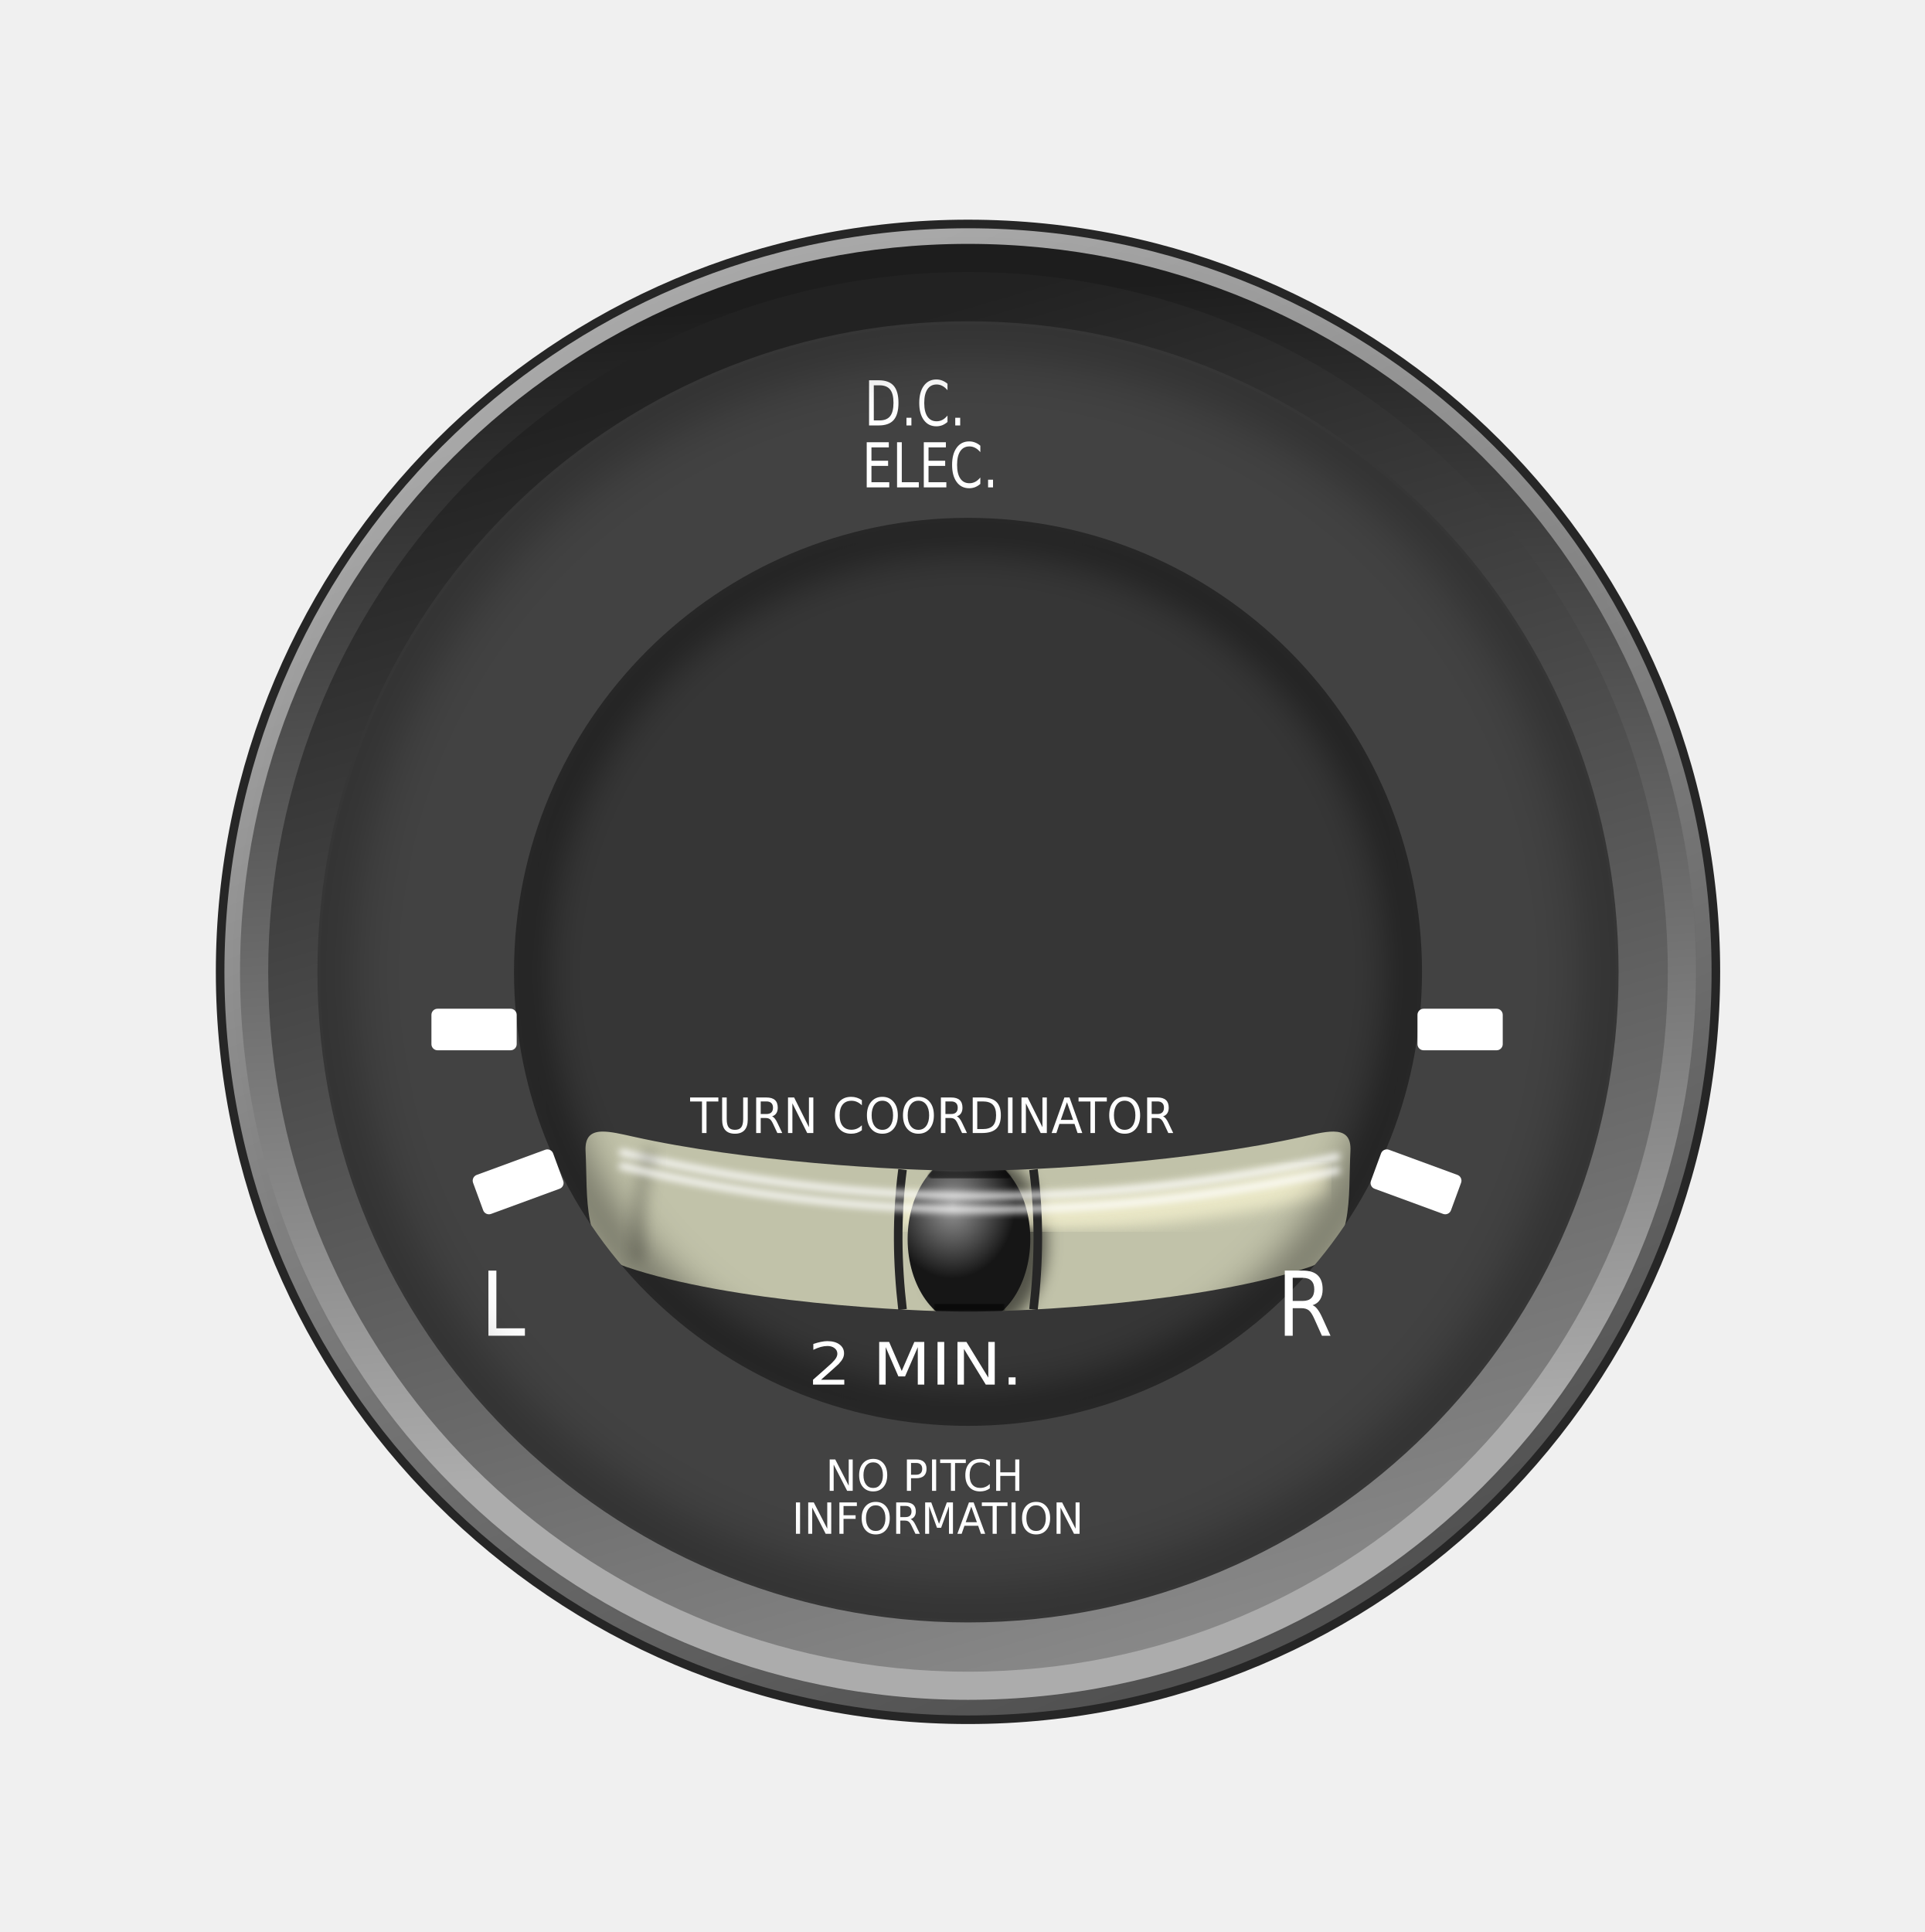
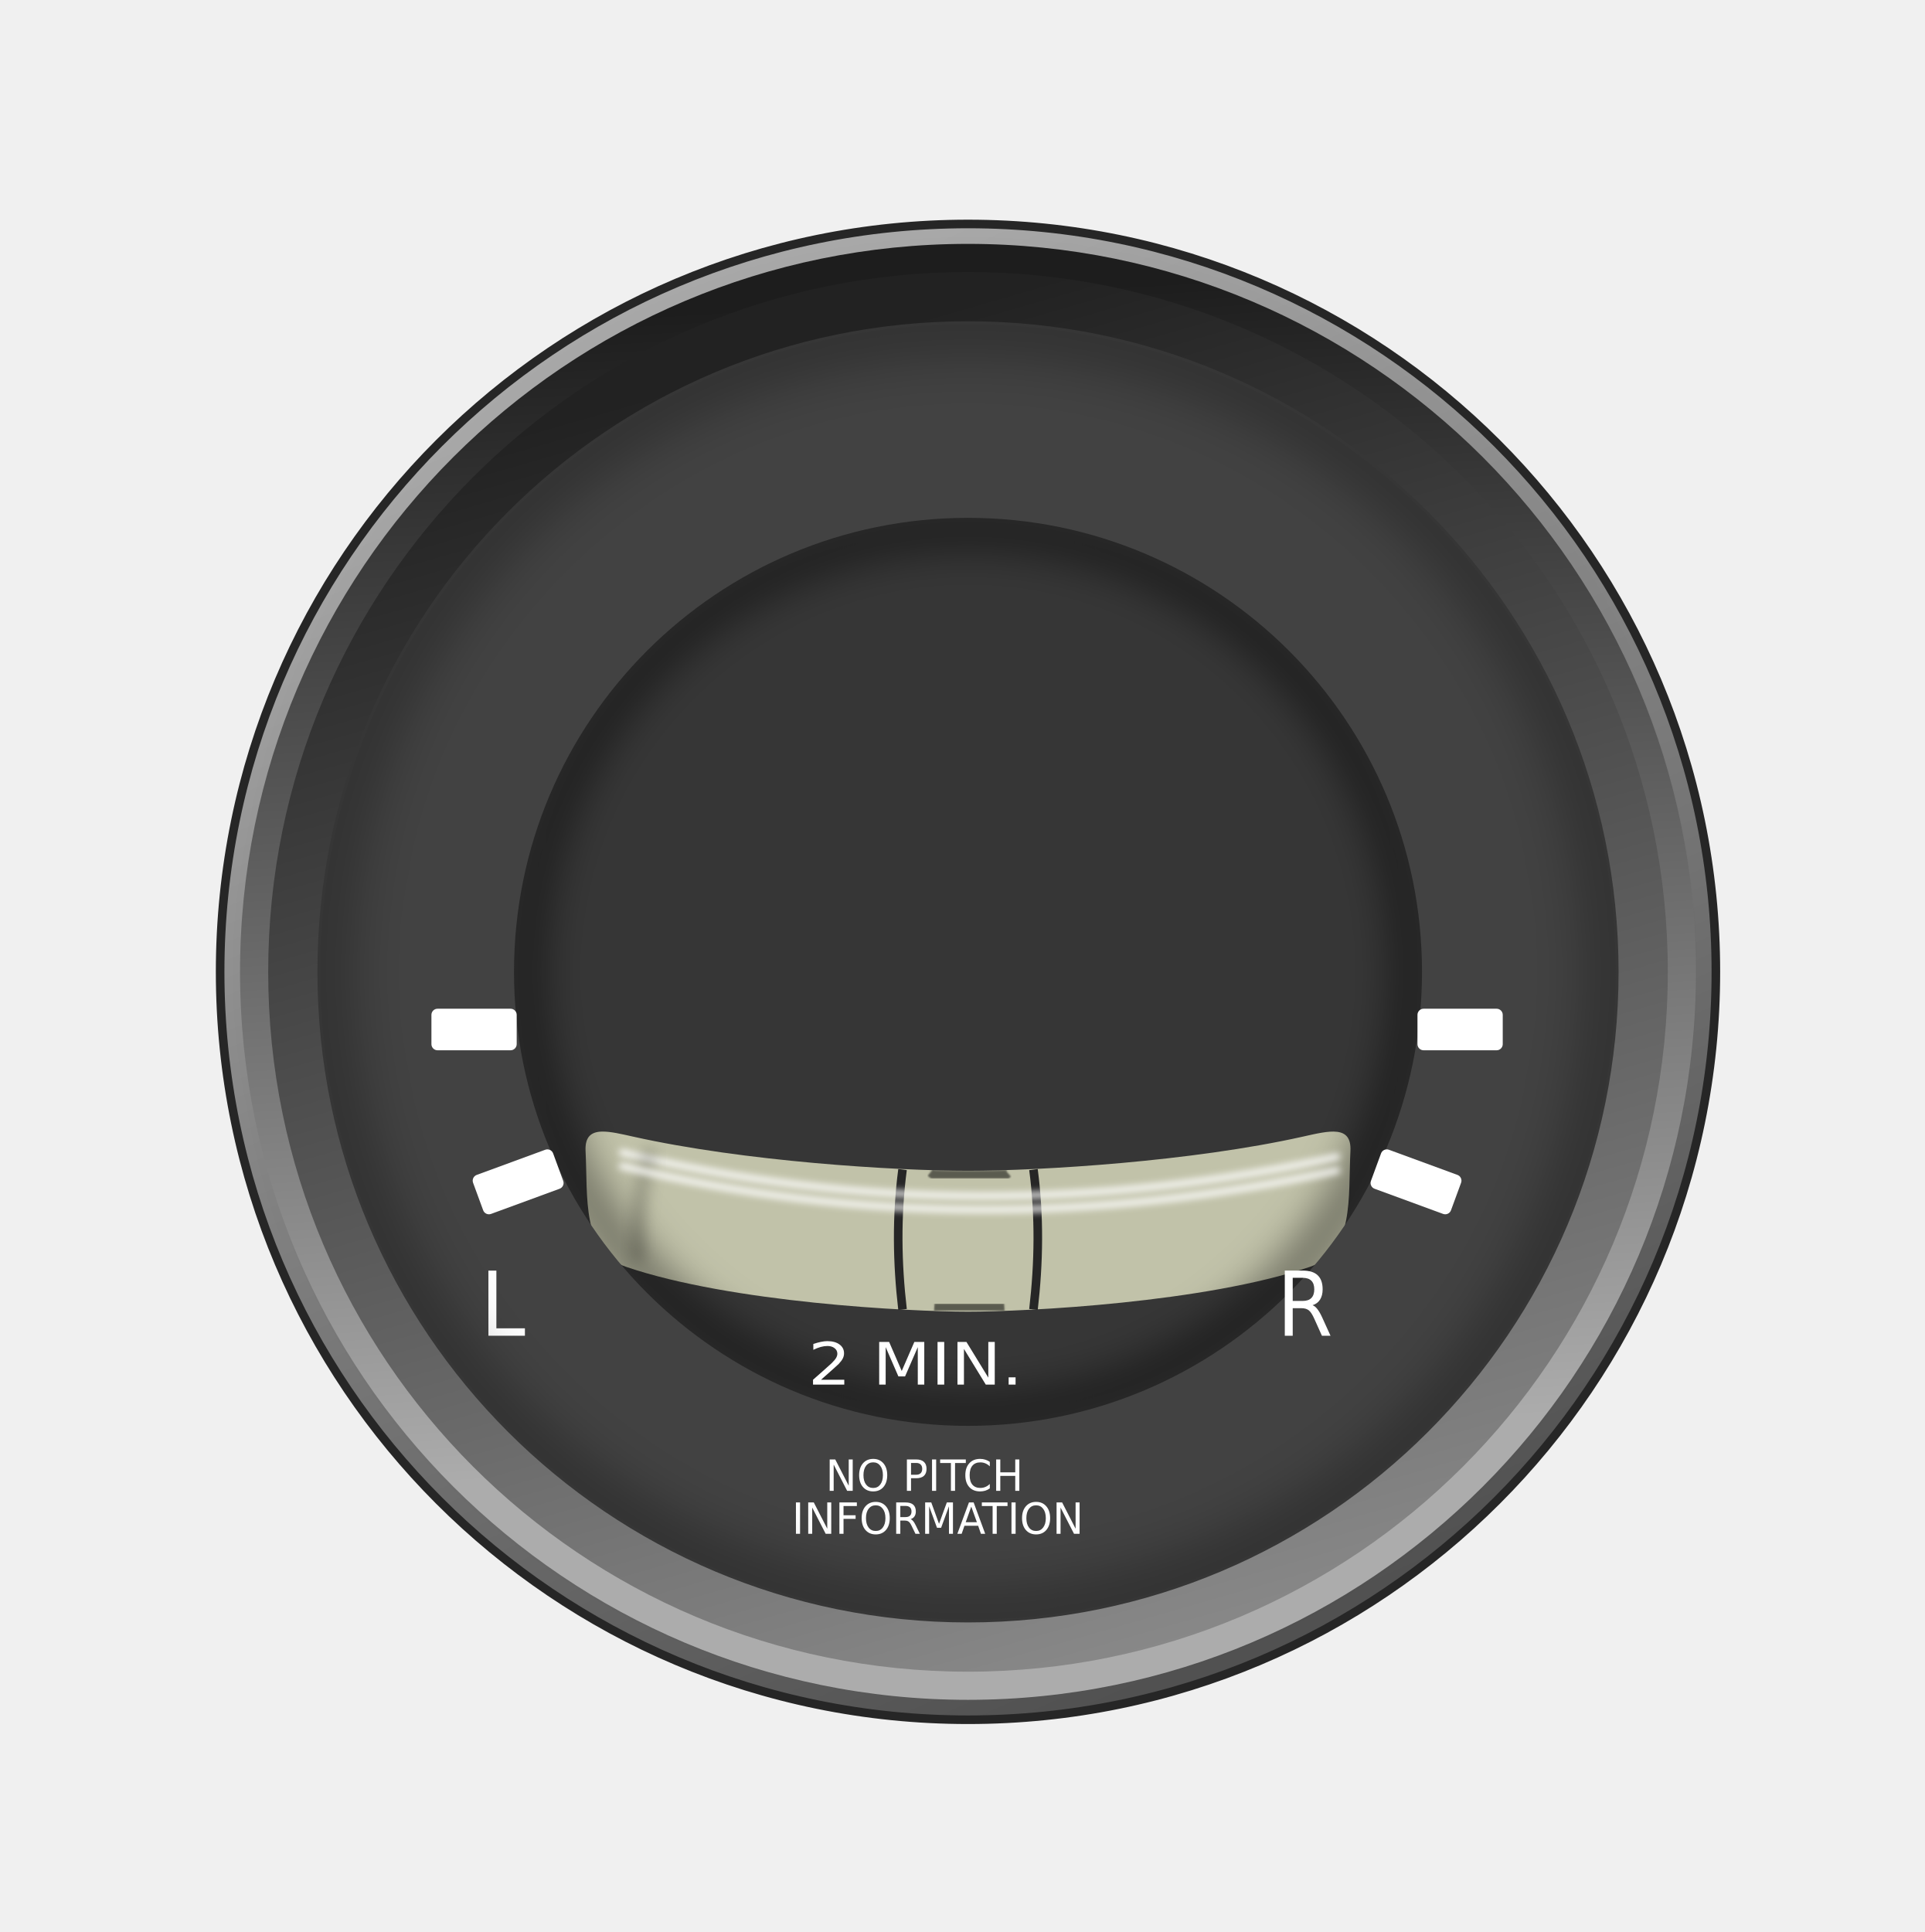
- <svg xmlns="http://www.w3.org/2000/svg" xmlns:xlink="http://www.w3.org/1999/xlink" version="1.1" width="537.942" height="539.909" id="svg6534" preserveAspectRatio="X200Y200 meet">
+ <svg xmlns="http://www.w3.org/2000/svg" xmlns:xlink="http://www.w3.org/1999/xlink" version="1.1" width="537.942" height="539.909" viewBox="0 0 537.942 539.909" preserveAspectRatio="xMidYMid meet" id="svg6534">
  <defs id="defs6536">
    <linearGradient id="linearGradient7398">
      <stop id="stop7400" style="stop-color:#a8a8a8;stop-opacity:1" offset="0" />
      <stop id="stop7402" style="stop-color:#515151;stop-opacity:1" offset="1" />
    </linearGradient>
    <linearGradient id="linearGradient7376">
      <stop id="stop7378" style="stop-color:#1d1d1d;stop-opacity:1" offset="0" />
      <stop id="stop7380" style="stop-color:#acacac;stop-opacity:1" offset="1" />
    </linearGradient>
    <linearGradient id="linearGradient7357">
      <stop id="stop7359" style="stop-color:#222222;stop-opacity:1" offset="0" />
      <stop id="stop7361" style="stop-color:#888888;stop-opacity:1" offset="1" />
    </linearGradient>
    <linearGradient id="linearGradient7280">
      <stop id="stop7282" style="stop-color:#989898;stop-opacity:1" offset="0" />
      <stop id="stop7284" style="stop-color:#161616;stop-opacity:1" offset="1" />
    </linearGradient>
    <filter x="-0.013" y="-0.212" width="1.026" height="1.423" color-interpolation-filters="sRGB" id="filter7272">
      <feGaussianBlur id="feGaussianBlur7274" stdDeviation="1.359" />
    </filter>
    <filter x="-0.013" y="-0.212" width="1.026" height="1.423" color-interpolation-filters="sRGB" id="filter7276">
      <feGaussianBlur id="feGaussianBlur7278" stdDeviation="1.359" />
    </filter>
    <filter x="-0.025" y="-0.46" width="1.051" height="1.921" color-interpolation-filters="sRGB" id="filter7296">
      <feGaussianBlur id="feGaussianBlur7298" stdDeviation="2.54" />
    </filter>
    <filter color-interpolation-filters="sRGB" id="filter7320">
      <feGaussianBlur id="feGaussianBlur7322" stdDeviation="1.56" />
    </filter>
    <filter x="-0.037" y="-1.101" width="1.074" height="3.203" color-interpolation-filters="sRGB" id="filter7332">
      <feGaussianBlur id="feGaussianBlur7334" stdDeviation="0.421" />
    </filter>
    <filter x="-0.037" y="-2.289" width="1.073" height="5.579" color-interpolation-filters="sRGB" id="filter7336">
      <feGaussianBlur id="feGaussianBlur7338" stdDeviation="0.373" />
    </filter>
    <filter color-interpolation-filters="sRGB" id="filter7340">
      <feGaussianBlur id="feGaussianBlur7342" stdDeviation="12.324" />
    </filter>
    <filter x="-1.519" y="-0.166" width="4.038" height="1.333" color-interpolation-filters="sRGB" id="filter7344">
      <feGaussianBlur id="feGaussianBlur7346" stdDeviation="2.427" />
    </filter>
    <filter x="-0.155" y="-0.096" width="1.31" height="1.191" color-interpolation-filters="sRGB" id="filter7390">
      <feGaussianBlur id="feGaussianBlur7392" stdDeviation="2.672" />
    </filter>
    <radialGradient cx="436.262" cy="383.556" r="21.234" fx="436.262" fy="383.556" id="radialGradient7450" xlink:href="#linearGradient7280" gradientUnits="userSpaceOnUse" gradientTransform="matrix(0.9996296,0.03151084,-0.03165606,1.346323,12.30346,-151.543)" />
    <linearGradient x1="405.105" y1="100.92" x2="429.603" y2="491.396" id="linearGradient7457" xlink:href="#linearGradient7376" gradientUnits="userSpaceOnUse" gradientTransform="matrix(1.031726,0,0,1.031726,-10.41147,-40.92009)" />
    <linearGradient x1="330.242" y1="125.127" x2="460.056" y2="575.402" id="linearGradient7460" xlink:href="#linearGradient7357" gradientUnits="userSpaceOnUse" gradientTransform="matrix(1.004648,0,0,1.004648,1.295741,-32.01863)" />
    <linearGradient x1="346.578" y1="73.123" x2="545.035" y2="529.29" id="linearGradient7498" xlink:href="#linearGradient7398" gradientUnits="userSpaceOnUse" gradientTransform="matrix(0.9947048,0,0,0.9947048,2.580303,1.394165)" />
    <filter x="-0.028" y="-0.179" width="1.055" height="1.358" color-interpolation-filters="sRGB" id="filter3669">
      <feGaussianBlur id="feGaussianBlur3671" stdDeviation="3.441" />
    </filter>
  </defs>
  <g transform="translate(-78,33), scale(0.8)" id="layer3" style="display:inline">
    <path d="m 696.901,298.239 c 0,144.285 -116.966,261.251 -261.251,261.251 -144.285,0 -261.251,-116.966 -261.251,-261.251 0,-144.285 116.966,-261.251 261.251,-261.251 144.285,0 261.251,116.966 261.251,261.251 z m -10.103,0 c 0,138.705 -112.443,251.148 -251.148,251.148 -138.705,0 -251.148,-112.443 -251.148,-251.148 0,-138.705 112.443,-251.148 251.148,-251.148 138.705,0 251.148,112.443 251.148,251.148 z" id="path7394" style="fill:url(#linearGradient7498);fill-opacity:1;fill-rule:evenodd;stroke:#262626;stroke-width:3;stroke-miterlimit:4;stroke-opacity:1;stroke-dasharray:none" />
    <path d="m 589.561,345.528 c 6.004,3.726 -12.186,52.588 -16.162,60.144 l -137.753,32.101 -131.524,-28.061 -15.275,-62.041 300.714,-2.143 z" id="rect7294" style="fill:#c1c2a9;fill-opacity:1;fill-rule:evenodd;stroke:none" />
-     <path d="m 462.5,391.786 a 20.714,33.516 0 1 1 -41.429,0 20.714,33.516 0 1 1 41.429,0 z" transform="matrix(1.034483,0,0,0.8934424,-15.3934,42.83312)" id="path7384" style="fill:#000000;fill-opacity:0.572;stroke:none;filter:url(#filter7390)" />
-     <path d="m 558.846,370.528 c -47.338,11.332 -95.599,14.359 -144.509,11.539" id="path7256" style="opacity:0.7;fill:none;stroke:#fbf7d3;stroke-width:12;stroke-linecap:round;stroke-linejoin:miter;stroke-miterlimit:4;stroke-opacity:1;stroke-dasharray:none;filter:url(#filter7296)" />
-     <path d="m 462.5,391.786 a 20.714,33.516 0 1 1 -41.429,0 20.714,33.516 0 1 1 41.429,0 z" transform="matrix(1.034483,0,0,0.8934424,-21.03054,41.56167)" id="path7231" style="fill:url(#radialGradient7450);fill-opacity:1;stroke:none" />
+     <path d="m 462.5,391.786 a 20.714,33.516 0 1 1 -41.429,0 20.714,33.516 0 1 1 41.429,0 z" transform="matrix(1.034483,0,0,0.8934424,-15.3934,42.83312)" id="path7384" style="fill:#000000;fill-opacity:0;stroke:none;filter:url(#filter7390)" />
+     <path d="m 558.846,370.528 c -47.338,11.332 -95.599,14.359 -144.509,11.539" id="path7256" style="opacity:0;fill:none;stroke:#fbf7d3;stroke-width:12;stroke-linecap:round;stroke-linejoin:miter;stroke-miterlimit:4;stroke-opacity:1;stroke-dasharray:none;filter:url(#filter7296)" />
+     <path d="m 462.5,391.786 a 20.714,33.516 0 1 1 -41.429,0 20.714,33.516 0 1 1 41.429,0 z" transform="matrix(1.034483,0,0,0.8934424,-21.03054,41.56167)" id="path7231" style="fill:url(#radialGradient7450);fill-opacity:0;stroke:none" />
    <path d="m 422.496,368.305 0.894,0.706 c 8.832,0.301 17.411,0.265 25.81,-0.01 l 0.447,-0.389" id="path7324" style="fill:none;stroke:#000000;stroke-width:3;stroke-linecap:butt;stroke-linejoin:miter;stroke-miterlimit:4;stroke-opacity:0.533;stroke-dasharray:none;filter:url(#filter7332)" />
    <path d="m 435.65,123.751 c -96.364,0 -174.469,78.136 -174.469,174.5 0,96.364 78.105,174.469 174.469,174.469 96.364,0 174.469,-78.105 174.469,-174.469 0,-96.364 -78.105,-174.5 -174.469,-174.5 z m -127.75,230.281 c 2.931,-0.04 6.743,0.866 10.844,1.781 38.736,8.646 91.064,11.906 116.906,11.906 25.842,0 78.171,-3.261 116.906,-11.906 9.374,-2.092 17.161,-4.122 16.688,5.062 -0.832,16.119 1.458,35.076 -14.156,40.406 -36.572,12.484 -98.952,15.656 -119.438,15.656 -20.485,0 -82.865,-3.172 -119.438,-15.656 -15.615,-5.33 -13.325,-24.288 -14.156,-40.406 -0.267,-5.166 2.076,-6.792 5.844,-6.844 z" id="path7226" style="fill:#363636;fill-opacity:1;stroke:none" />
    <path d="m 678.822,328.729 a 246.477,246.477 0 1 1 -492.954,0 246.477,246.477 0 1 1 492.954,0 z" transform="matrix(0.6278087,0,0,0.6278087,164.2205,91.8596)" id="path7132" style="fill:none;stroke:#000000;stroke-width:9.557;stroke-miterlimit:4;stroke-opacity:1;stroke-dasharray:none;filter:url(#filter7340)" />
    <path d="m 594.245,298.239 c 0,87.589 -71.005,158.594 -158.594,158.594 -87.589,0 -158.594,-71.005 -158.594,-158.594 0,-87.589 71.005,-158.594 158.594,-158.594 87.589,0 158.594,71.005 158.594,158.594 z m 70.711,0 c 0,126.641 -102.663,229.305 -229.305,229.305 -126.641,0 -229.305,-102.663 -229.305,-229.305 0,-126.641 102.663,-229.305 229.305,-229.305 126.641,0 229.305,102.663 229.305,229.305 z" id="path7313" style="fill:#424242;fill-opacity:1;fill-rule:evenodd;stroke:none" />
    <text x="420.619" y="497.788" transform="scale(1.038094,0.9633041)" id="text7174" xml:space="preserve" style="font-size:15.592px;font-style:normal;font-variant:normal;font-weight:normal;font-stretch:semi-condensed;text-align:center;line-height:100%;writing-mode:lr-tb;text-anchor:middle;fill:#ffffff;fill-opacity:1;stroke:none;font-family:DejaVu Sans;-inkscape-font-specification:DejaVu Sans Semi-Condensed">
      <tspan x="420.619" y="497.788" id="tspan7176">NO PITCH</tspan>
      <tspan x="420.619" y="513.38" id="tspan7178">INFORMATION</tspan>
    </text>
-     <text x="469.345" y="99.672" transform="scale(0.9283648,1.077163)" id="text7190" xml:space="preserve" style="font-size:20.084px;font-style:normal;font-variant:normal;font-weight:normal;font-stretch:semi-condensed;text-align:center;line-height:100%;writing-mode:lr-tb;text-anchor:middle;fill:#ffffff;fill-opacity:1;stroke:none;font-family:DejaVu Sans;-inkscape-font-specification:DejaVu Sans Semi-Condensed">
-       <tspan x="469.345" y="99.672" id="tspan7194">D.C.</tspan>
-       <tspan x="469.345" y="119.756" id="tspan7198">ELEC.</tspan>
+     <text x="469.345" y="99.672" transform="scale(0.9283648,1.077163)" id="text7190" xml:space="preserve" style="font-size:20.084px;font-style:normal;font-variant:normal;font-weight:normal;font-stretch:semi-condensed;text-align:center;line-height:100%;writing-mode:lr-tb;text-anchor:middle;fill:none;fill-opacity:0;stroke:none;font-family:DejaVu Sans;-inkscape-font-specification:DejaVu Sans Semi-Condensed">
+       <tspan x="469.345" y="99.672" id="tspan7194">TURN</tspan>
+       <tspan x="469.345" y="119.756" id="tspan7198">COORDINATOR</tspan>
    </text>
-     <text x="426.44" y="362.399" transform="scale(1.022177,0.9783038)" id="text7200" xml:space="preserve" style="font-size:17.4px;font-style:normal;font-variant:normal;font-weight:normal;font-stretch:semi-condensed;text-align:center;line-height:100%;writing-mode:lr-tb;text-anchor:middle;fill:#ffffff;fill-opacity:1;stroke:none;font-family:DejaVu Sans;-inkscape-font-specification:DejaVu Sans Semi-Condensed">
+     <text x="426.44" y="362.399" transform="scale(1.022177,0.9783038)" id="text7200" xml:space="preserve" style="font-size:17.4px;font-style:normal;font-variant:normal;font-weight:normal;font-stretch:semi-condensed;text-align:center;line-height:100%;writing-mode:lr-tb;text-anchor:middle;fill:none;fill-opacity:0;stroke:none;font-family:DejaVu Sans;-inkscape-font-specification:DejaVu Sans Semi-Condensed">
      <tspan x="426.44" y="362.399" id="tspan7204">TURN COORDINATOR</tspan>
    </text>
    <rect width="29.787" height="14.517" rx="2.143" ry="2.143" x="248.208" y="311.118" id="rect7208" style="fill:#ffffff;fill-opacity:1;fill-rule:evenodd;stroke:none" />
    <rect width="29.787" height="14.517" rx="2.143" ry="2.143" x="118.47" y="437.552" transform="matrix(0.9387251,-0.3446668,0.3446668,0.9387251,0,0)" id="rect7210" style="fill:#ffffff;fill-opacity:1;fill-rule:evenodd;stroke:none" />
    <path d="m 458.521,416.174 c 1.895,-16.289 2.142,-32.577 0,-48.866 m -45.74,48.866 c -1.895,-16.289 -2.142,-32.577 0,-48.866" id="path7223" style="fill:none;stroke:#262626;stroke-width:3;stroke-linecap:butt;stroke-linejoin:miter;stroke-miterlimit:4;stroke-opacity:1;stroke-dasharray:none" />
    <path d="M 565.455,362.636 C 481.613,381.118 397.77,381.692 313.927,361.121" id="path7235" style="fill:none;stroke:#ffffff;stroke-width:2;stroke-linecap:butt;stroke-linejoin:miter;stroke-miterlimit:4;stroke-opacity:1;stroke-dasharray:none;filter:url(#filter7272)" />
    <text x="384.965" y="501.128" transform="scale(1.132694,0.8828511)" id="text7237" xml:space="preserve" style="font-size:23.179px;font-style:normal;font-variant:normal;font-weight:normal;font-stretch:semi-condensed;text-align:center;line-height:100%;writing-mode:lr-tb;text-anchor:middle;fill:#ffffff;fill-opacity:1;stroke:none;font-family:DejaVu Sans;-inkscape-font-specification:DejaVu Sans Semi-Condensed">
      <tspan x="384.965" y="501.128" id="tspan7239">2 MIN.</tspan>
    </text>
    <text x="575.616" y="425.353" id="text7241" xml:space="preserve" style="font-size:31.235px;font-style:normal;font-variant:normal;font-weight:normal;font-stretch:semi-condensed;text-align:center;line-height:100%;writing-mode:lr-tb;text-anchor:middle;fill:#ffffff;fill-opacity:1;stroke:none;font-family:DejaVu Sans;-inkscape-font-specification:DejaVu Sans Semi-Condensed">
      <tspan x="575.616" y="425.353" id="tspan7243">R</tspan>
    </text>
    <text x="295.468" y="425.353" id="text7245" xml:space="preserve" style="font-size:31.207px;font-style:normal;font-variant:normal;font-weight:normal;font-stretch:semi-condensed;text-align:center;line-height:100%;writing-mode:lr-tb;text-anchor:middle;fill:#ffffff;fill-opacity:1;stroke:none;font-family:DejaVu Sans;-inkscape-font-specification:DejaVu Sans Semi-Condensed">
      <tspan x="295.468" y="425.353" id="tspan7247">L</tspan>
    </text>
    <rect width="29.787" height="14.517" rx="2.143" ry="2.143" x="-622.449" y="311.118" transform="scale(-1,1)" id="rect7249" style="fill:#ffffff;fill-opacity:1;fill-rule:evenodd;stroke:none" />
    <rect width="29.787" height="14.517" rx="2.143" ry="2.143" x="-698.838" y="137.465" transform="matrix(-0.9387251,-0.3446668,-0.3446668,0.9387251,0,0)" id="rect7251" style="fill:#ffffff;fill-opacity:1;fill-rule:evenodd;stroke:none" />
    <path d="m 324.178,362.166 c -2.802,11.19 -4.52,23.81 -3.571,35" id="path7258" style="opacity:0.2;fill:none;stroke:#000000;stroke-width:5;stroke-linecap:round;stroke-linejoin:miter;stroke-miterlimit:4;stroke-opacity:1;stroke-dasharray:none;filter:url(#filter7344)" />
    <path d="m 565.455,367.434 c -83.843,18.482 -167.685,19.056 -251.528,-1.515" id="path7233" style="fill:none;stroke:#ffffff;stroke-width:2;stroke-linecap:butt;stroke-linejoin:miter;stroke-miterlimit:4;stroke-opacity:1;stroke-dasharray:none;filter:url(#filter7276)" />
    <path d="m 423.885,415.224 c 8.423,0.547 16.545,0.493 24.45,0.003" id="path7330" style="fill:none;stroke:#000000;stroke-width:3;stroke-linecap:butt;stroke-linejoin:miter;stroke-miterlimit:4;stroke-opacity:0.533;stroke-dasharray:none;filter:url(#filter7336)" />
    <path d="m 678.822,328.729 a 246.477,246.477 0 1 1 -492.954,0 246.477,246.477 0 1 1 492.954,0 z" transform="matrix(0.9200104,0,0,0.9200104,37.88847,-4.19571)" id="path7348" style="fill:none;stroke:#000000;stroke-width:6.522;stroke-miterlimit:4;stroke-opacity:1;stroke-dasharray:none;filter:url(#filter7340)" />
    <path d="m 683.273,298.239 c 0,136.758 -110.865,247.623 -247.623,247.623 -136.758,0 -247.623,-110.865 -247.623,-247.623 0,-136.758 110.865,-247.623 247.623,-247.623 136.758,0 247.623,110.865 247.623,247.623 z m -20.861,1e-5 c 0,125.237 -101.525,226.762 -226.762,226.762 -125.237,0 -226.762,-101.525 -226.762,-226.762 0,-125.237 101.525,-226.762 226.762,-226.762 125.237,0 226.762,101.525 226.762,226.762 z" id="path7352" style="fill:url(#linearGradient7460);fill-opacity:1;fill-rule:evenodd;stroke:#363636;stroke-width:1;stroke-miterlimit:4;stroke-opacity:1" />
    <path d="m 689.948,298.239 c 0,140.444 -113.853,254.297 -254.297,254.297 -140.444,0 -254.297,-113.853 -254.297,-254.297 0,-140.444 113.853,-254.297 254.297,-254.297 140.444,0 254.297,113.853 254.297,254.297 z m -9.834,0 c 0,135.013 -109.45,244.463 -244.463,244.463 -135.013,0 -244.463,-109.45 -244.463,-244.463 0,-135.013 109.45,-244.463 244.463,-244.463 135.013,0 244.463,109.45 244.463,244.463 z" id="path7371" style="fill:url(#linearGradient7457);fill-opacity:1;fill-rule:evenodd;stroke:none" />
  </g>
</svg>
